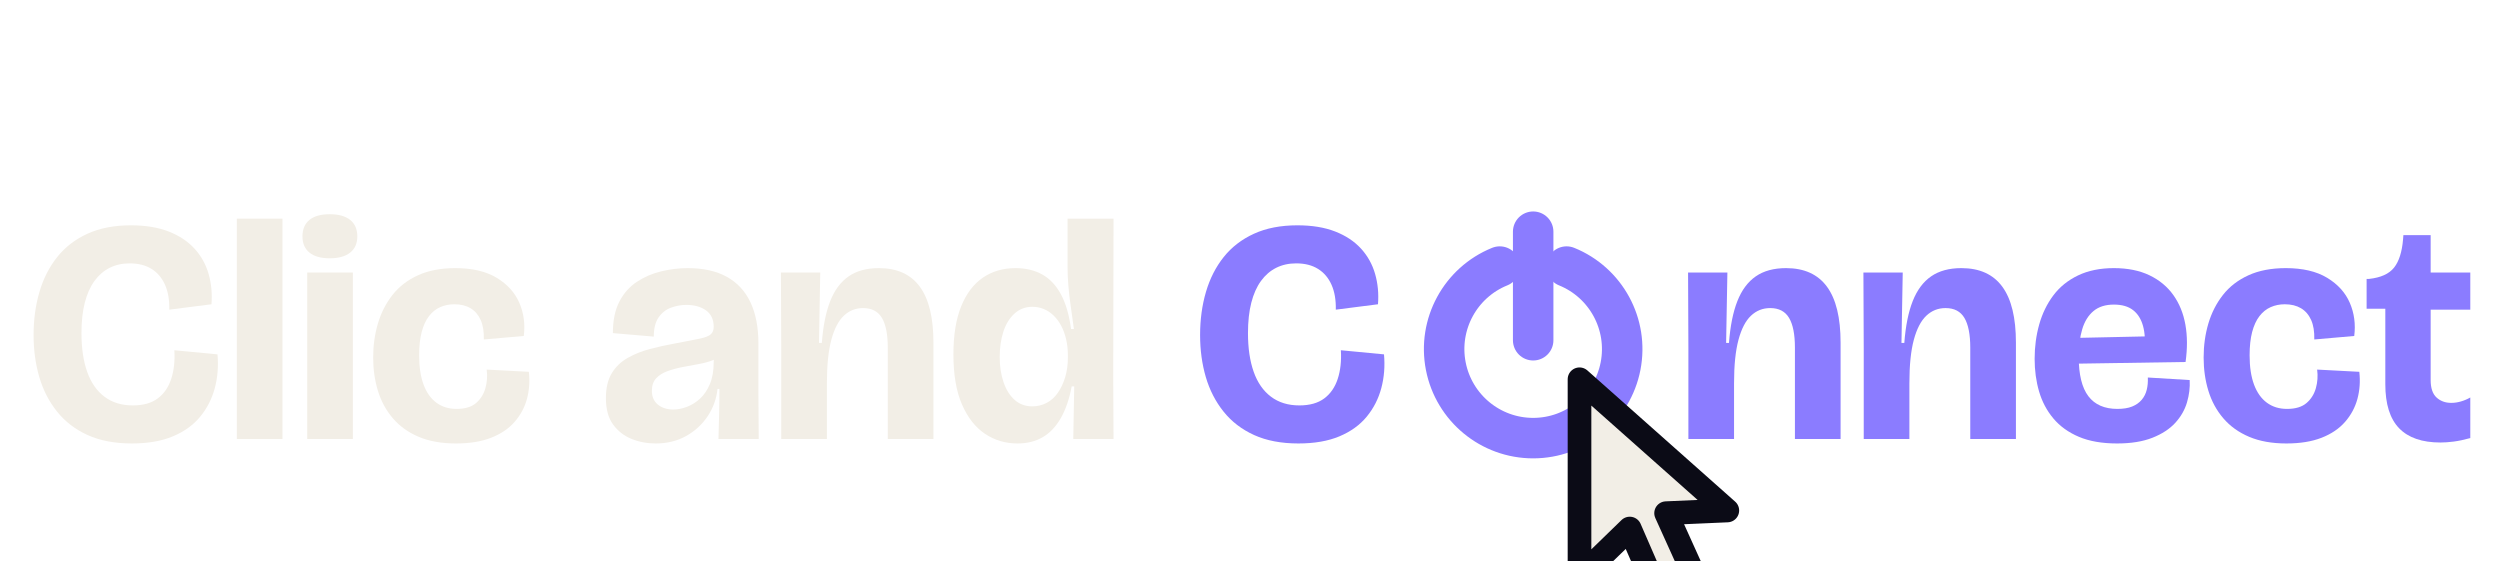
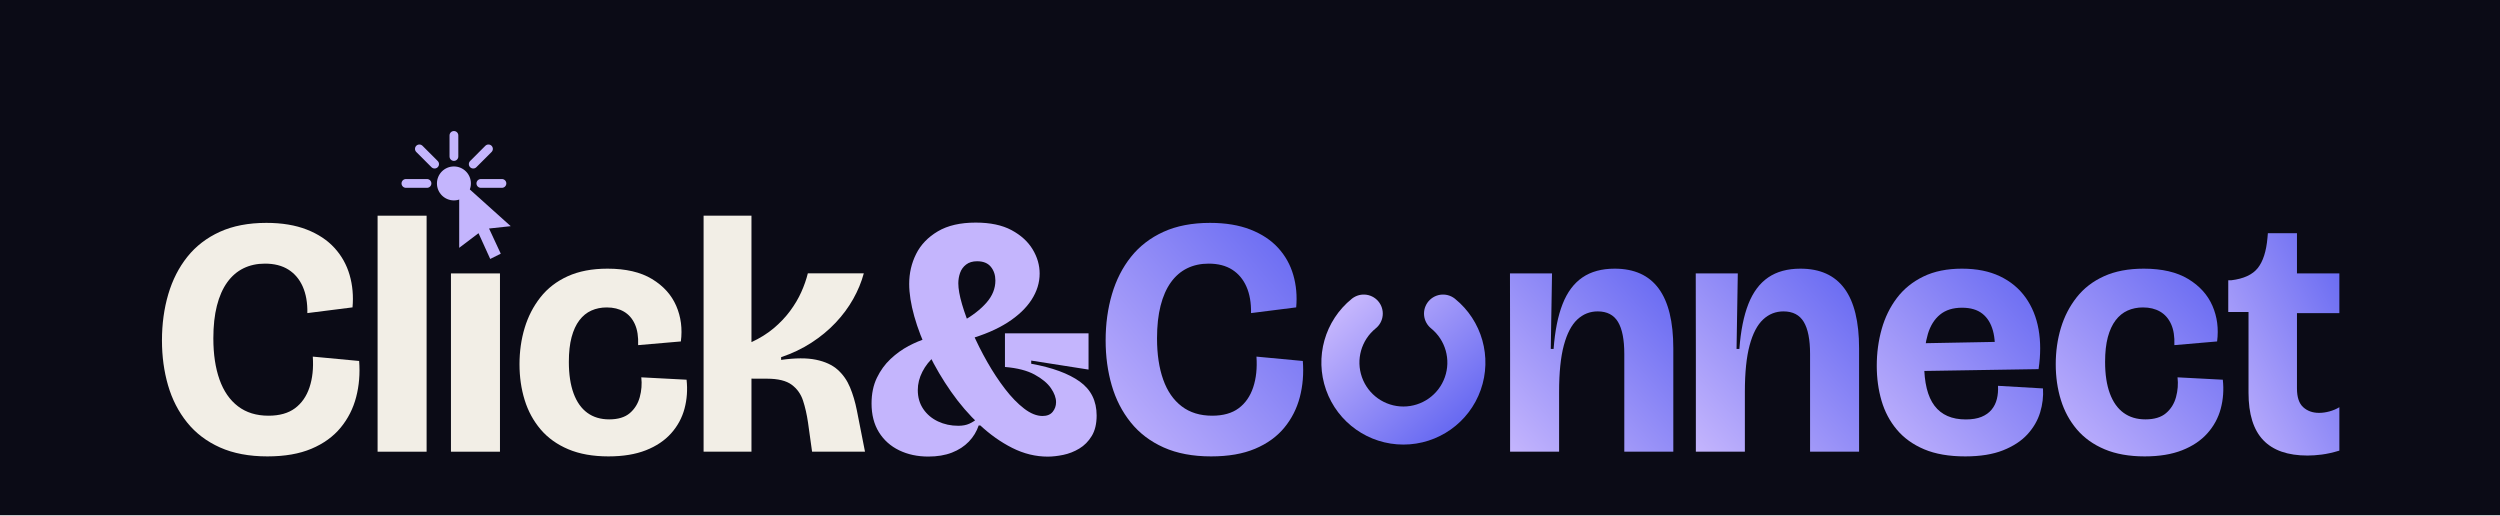
- <svg xmlns="http://www.w3.org/2000/svg" viewBox="0 0 1025 230" width="1025" height="230" role="img" aria-label="Clic and Connect">
-   <path transform="translate(10.00 180.00) scale(0.13 -0.13)" d="M339 -14Q258 -14 199.5 12.5Q141 39 103.0 86.5Q65 134 47.0 195.5Q29 257 29 328Q29 401 47.5 464.0Q66 527 103.5 574.0Q141 621 199.0 647.5Q257 674 336 674Q405 674 455.0 654.5Q505 635 536.5 600.5Q568 566 581.0 520.5Q594 475 590 425L457 408Q458 454 443.5 486.5Q429 519 401.0 536.5Q373 554 332 554Q297 554 269.0 540.0Q241 526 221.0 498.5Q201 471 190.5 430.0Q180 389 180 334Q180 263 198.0 212.0Q216 161 252.5 133.5Q289 106 342 106Q391 106 420.5 128.0Q450 150 463.0 189.5Q476 229 473 280L609 267Q614 211 600.5 160.5Q587 110 554.5 70.5Q522 31 468.5 8.5Q415 -14 339 -14Z" fill="#F2EEE6" />
-   <path transform="translate(92.03 180.00) scale(0.13 -0.13)" d="M39 0V695H183V0Z" fill="#F2EEE6" />
-   <path transform="translate(120.89 180.00) scale(0.13 -0.13)" d="M39 0V525H183V0ZM110 570Q68 570 46.0 588.0Q24 606 24 639Q24 673 46.0 691.0Q68 709 110 709Q152 709 174.5 691.0Q197 673 197 639Q197 606 174.5 588.0Q152 570 110 570Z" fill="#F2EEE6" />
-   <path transform="translate(149.75 180.00) scale(0.13 -0.13)" d="M286 -14Q218 -14 168.5 7.0Q119 28 87.0 65.5Q55 103 40.0 152.0Q25 201 25 257Q25 314 40.0 364.5Q55 415 86.0 454.5Q117 494 166.5 516.5Q216 539 284 539Q364 539 414.5 508.5Q465 478 486.0 429.5Q507 381 500 325L374 314Q375 351 364.0 375.5Q353 400 332.0 412.5Q311 425 281 425Q257 425 236.5 416.0Q216 407 201.0 387.5Q186 368 178.0 337.5Q170 307 170 264Q170 209 184.0 171.5Q198 134 224.5 114.5Q251 95 288 95Q328 95 349.5 113.5Q371 132 379.0 160.5Q387 189 383 219L516 212Q521 167 510.0 126.5Q499 86 471.0 54.0Q443 22 397.0 4.0Q351 -14 286 -14Z" fill="#F2EEE6" />
-   <path transform="translate(245.95 180.00) scale(0.13 -0.13)" d="M176 -14Q135 -14 99.5 0.5Q64 15 41.5 46.0Q19 77 19 129Q19 177 37.5 207.5Q56 238 88.0 256.0Q120 274 158.0 284.0Q196 294 235 301Q288 311 314.5 316.5Q341 322 350.0 330.5Q359 339 359 354Q359 388 335.0 405.5Q311 423 272 423Q249 423 225.0 414.5Q201 406 185.5 384.0Q170 362 170 323L41 334Q41 394 61.5 433.5Q82 473 117.0 496.0Q152 519 194.0 529.0Q236 539 277 539Q351 539 400.5 511.5Q450 484 475.0 431.0Q500 378 500 301V206Q500 172 500.0 137.5Q500 103 500.5 68.5Q501 34 501 0H374Q375 38 376.0 77.0Q377 116 377 158H371Q366 111 340.0 72.0Q314 33 272.0 9.5Q230 -14 176 -14ZM232 93Q252 93 274.5 101.5Q297 110 316.0 127.5Q335 145 347.0 173.5Q359 202 359 243L360 266L386 271Q378 257 357.5 249.0Q337 241 312.0 236.5Q287 232 261.0 227.0Q235 222 213.0 214.0Q191 206 177.5 191.5Q164 177 164 152Q164 124 183.0 108.5Q202 93 232 93Z" fill="#F2EEE6" />
-   <path transform="translate(315.24 180.00) scale(0.13 -0.13)" d="M39 0V285L38 525H162L158 303H167Q173 383 193.5 435.0Q214 487 251.5 513.0Q289 539 347 539Q433 539 476.0 480.5Q519 422 519 304V0H375V288Q375 351 356.5 382.0Q338 413 297 413Q262 413 236.5 389.0Q211 365 197.0 313.0Q183 261 183 176V0Z" fill="#F2EEE6" />
-   <path transform="translate(387.65 180.00) scale(0.13 -0.13)" d="M227 -14Q170 -14 124.5 16.5Q79 47 52.0 109.0Q25 171 25 267Q25 358 49.5 418.5Q74 479 118.0 509.0Q162 539 221 539Q269 539 305.0 519.0Q341 499 364.0 456.5Q387 414 396 347H405Q400 385 395.0 419.0Q390 453 387.5 484.0Q385 515 385 541V695H530L529 196L530 0H403L406 166H398Q387 107 364.0 66.5Q341 26 307.0 6.0Q273 -14 227 -14ZM274 103Q298 103 319.0 114.0Q340 125 354.5 146.0Q369 167 377.5 195.0Q386 223 386 257V264Q386 291 380.5 314.5Q375 338 365.0 357.0Q355 376 341.0 389.5Q327 403 310.0 410.0Q293 417 274 417Q241 417 217.5 395.5Q194 374 182.5 338.5Q171 303 171 258Q171 215 183.0 179.5Q195 144 218.0 123.5Q241 103 274 103Z" fill="#F2EEE6" />
-   <path transform="translate(488.27 180.00) scale(0.13 -0.13)" d="M339 -14Q258 -14 199.5 12.5Q141 39 103.0 86.5Q65 134 47.0 195.5Q29 257 29 328Q29 401 47.5 464.0Q66 527 103.5 574.0Q141 621 199.0 647.5Q257 674 336 674Q405 674 455.0 654.5Q505 635 536.5 600.5Q568 566 581.0 520.5Q594 475 590 425L457 408Q458 454 443.5 486.5Q429 519 401.0 536.5Q373 554 332 554Q297 554 269.0 540.0Q241 526 221.0 498.5Q201 471 190.5 430.0Q180 389 180 334Q180 263 198.0 212.0Q216 161 252.5 133.5Q289 106 342 106Q391 106 420.5 128.0Q450 150 463.0 189.5Q476 229 473 280L609 267Q614 211 600.5 160.5Q587 110 554.5 70.5Q522 31 468.5 8.5Q415 -14 339 -14Z" fill="#8B7CFF" />
-   <path d="M 614.9 109.3 A 36.5 36.5 0 1 0 642.3 109.3" fill="none" stroke="#8B7CFF" stroke-width="16.6" stroke-linecap="round" />
-   <path d="M 628.6 95.0 V 139.5" fill="none" stroke="#8B7CFF" stroke-width="16.6" stroke-linecap="round" />
-   <g transform="translate(647.6 155.5)">
-     <path d="M 0 0 L 0 81.2 L 20.6 61.2 L 34.3 92.7 L 49.2 85.2 L 35.5 54.9 L 60.6 53.8 Z" fill="#F2EEE6" stroke="#0B0B16" stroke-width="9.7" stroke-linejoin="round" />
+ <svg xmlns="http://www.w3.org/2000/svg" viewBox="0 -8.0 427 88.0" width="427" height="88" role="img" aria-label="Click&amp;Connect">
+   <defs>
+     <linearGradient id="g" x1="0" y1="0" x2="1" y2="1">
+       <stop offset="0" stop-color="#C4B5FD" />
+       <stop offset="1" stop-color="#6366F1" />
+     </linearGradient>
+   </defs>
+   <rect x="0" y="-8.0" width="427" height="88.0" fill="#0B0B16" />
+   <path transform="translate(26.00 69.15) scale(0.058 -0.058)" d="M339.33 -13.83Q258.33 -13.83 199.42 12.58Q140.5 39 102.5 86.33Q64.5 133.67 46.58 195.42Q28.67 257.17 28.67 327.67Q28.67 400.5 47.25 463.67Q65.83 526.83 103.42 573.92Q141 621 198.92 647.42Q256.83 673.83 336.17 673.83Q404.67 673.83 455 654.17Q505.33 634.5 536.75 600.08Q568.17 565.67 581.25 520.5Q594.33 475.33 589.83 425L456.83 408.17Q457.67 453.5 443.33 486Q429 518.5 401.17 536.17Q373.33 553.83 332 553.83Q296.83 553.83 268.75 540.08Q240.67 526.33 220.83 498.75Q201 471.17 190.5 430Q180 388.83 180 334Q180 263.5 198.16 212.42Q216.33 161.33 252.58 133.67Q288.83 106 342.33 106Q391 106 420.5 128Q450 150 463.17 189.5Q476.33 229 472.83 280L609.33 267.17Q613.67 211.17 600.5 160.67Q587.33 110.17 554.75 70.67Q522.17 31.17 468.83 8.67Q415.5 -13.83 339.33 -13.83Z" fill="#F2EEE6" />
+   <path transform="translate(62.25 69.15) scale(0.058 -0.058)" d="M38.67 0V695H183V0Z" fill="#F2EEE6" />
+   <path transform="translate(74.78 69.15) scale(0.058 -0.058)" d="M38.67 0V525H183V0Z" fill="#F2EEE6" />
+   <path transform="translate(87.31 69.15) scale(0.058 -0.058)" d="M286.33 -13.83Q218 -13.83 168.25 7.17Q118.5 28.17 86.67 65.67Q54.83 103.17 39.67 152.25Q24.5 201.33 24.5 257.5Q24.5 314.17 39.67 364.5Q54.83 414.83 86.08 454.58Q117.33 494.33 166.5 516.67Q215.67 539 283.67 539Q364.5 539 414.75 508.5Q465 478 486 429.5Q507 381 499.67 324.67L373.83 313.83Q375.33 351.17 364.17 375.75Q353 400.33 331.83 412.58Q310.67 424.83 281.5 424.83Q256.67 424.83 236.17 415.67Q215.67 406.5 200.83 387Q186 367.5 177.92 337.42Q169.83 307.33 169.83 264.5Q169.83 209.5 183.83 171.58Q197.83 133.67 224.33 114.42Q250.83 95.17 288.5 95.17Q327.83 95.17 349.33 113.58Q370.83 132 378.67 160.75Q386.5 189.5 383.17 219L516.5 212Q521.33 167.5 510.42 126.75Q499.5 86 471.08 54.17Q442.67 22.33 396.75 4.25Q350.83 -13.83 286.33 -13.83Z" fill="#F2EEE6" />
+   <path transform="translate(117.93 69.15) scale(0.058 -0.058)" d="M38.67 0V695H179.66V322.67Q216.33 339.5 244.5 363Q272.67 386.5 293.17 414.08Q313.67 441.67 326.42 470.17Q339.17 498.67 345.67 525.33H510.5Q500.16 486.83 479.25 449.67Q458.33 412.5 427.33 379.67Q396.33 346.83 355.91 320.75Q315.5 294.67 267 278.33V270.33Q329.5 279.17 369.66 270.83Q409.83 262.5 433.41 241.5Q457 220.5 469.83 189.67Q482.66 158.83 490 121.83L514 0H358.17L346.17 86Q341 121.33 331.5 150.42Q322 179.5 298.17 197.17Q274.33 214.83 226 215L179.66 215.17V0Z" fill="#F2EEE6" />
+   <path transform="translate(148.03 69.15) scale(0.058 -0.058)" d="M533.33 -14.5Q479.5 -14.5 428.58 11.17Q377.67 36.83 331.92 79.83Q286.17 122.83 248.5 176.67Q210.83 230.5 183 287.83Q155.17 345.17 140.17 398.58Q125.17 452 125.17 494.17Q125.17 541.5 145.58 582.33Q166 623.17 209.5 648.92Q253 674.67 321.17 674.67Q385.17 674.67 426.5 652.5Q467.83 630.33 488.58 596.08Q509.33 561.83 509.33 524.67Q509.33 484.17 485.33 447.17Q461.33 410.17 414.75 380.33Q368.17 350.5 299.5 331L281.17 383.33Q327 409.33 353 439.17Q379 469 379 504Q379 528 365.67 544.42Q352.33 560.83 325.17 560.83Q305.33 560.83 292.75 551.08Q280.17 541.33 275 526.5Q269.83 511.67 269.83 495.67Q269.83 471.67 280.92 433.75Q292 395.83 311.17 351.75Q330.33 307.67 355.17 264.08Q380 220.5 407.58 184.67Q435.17 148.83 463.58 127Q492 105.17 517.83 105.17Q537.83 105.17 547.75 117.42Q557.67 129.67 557.67 145.83Q557.67 165.17 542.58 187.08Q527.5 209 494.58 227Q461.67 245 407.17 249.5V348.5H653.33V241.83L484.5 268.33V259Q577.67 242.17 627.42 206.58Q677.17 171 677.17 106.5Q677.17 70 662.75 46.25Q648.33 22.5 625.92 9.08Q603.5 -4.33 578.58 -9.42Q553.67 -14.5 533.33 -14.5ZM181.5 -14.33Q133.67 -14.33 95.67 4.08Q57.67 22.5 36 57.42Q14.33 92.33 14.33 142Q14.33 185 30 217.5Q45.67 250 70.42 273.17Q95.17 296.33 123.17 311.17Q151.17 326 176 333.33L200.33 281.33Q177.5 261.83 164 235.42Q150.5 209 150.5 181.5Q150.5 149.33 166.75 125.58Q183 101.83 210.16 89.08Q237.33 76.33 269.5 76.33Q288.67 76.33 302 82.33Q315.33 88.33 327 98.33L337.83 77.33H329.83Q320.83 50.5 300.92 29.75Q281 9 251.08 -2.67Q221.17 -14.33 181.5 -14.33Z" fill="#C4B5FD" />
+   <path transform="translate(187.18 69.15) scale(0.058 -0.058)" d="M339.33 -13.83Q258.33 -13.83 199.42 12.58Q140.5 39 102.5 86.33Q64.5 133.67 46.58 195.42Q28.67 257.17 28.67 327.67Q28.67 400.5 47.25 463.67Q65.83 526.83 103.42 573.92Q141 621 198.92 647.42Q256.83 673.83 336.17 673.83Q404.67 673.83 455 654.17Q505.33 634.5 536.75 600.08Q568.17 565.67 581.25 520.5Q594.33 475.33 589.83 425L456.83 408.17Q457.67 453.5 443.33 486Q429 518.5 401.17 536.17Q373.33 553.83 332 553.83Q296.83 553.83 268.75 540.08Q240.67 526.33 220.83 498.75Q201 471.17 190.5 430Q180 388.83 180 334Q180 263.5 198.16 212.42Q216.33 161.33 252.58 133.67Q288.83 106 342.33 106Q391 106 420.5 128Q450 150 463.17 189.5Q476.33 229 472.83 280L609.33 267.17Q613.67 211.17 600.5 160.67Q587.33 110.17 554.75 70.67Q522.17 31.17 468.83 8.67Q415.5 -13.83 339.33 -13.83Z" fill="url(#g)" />
+   <path transform="translate(255.68 69.15) scale(0.058 -0.058)" d="M38.67 0V285.5L38.33 525H162.17L158.5 302.67H166.83Q172.83 383 193.42 435.17Q214 487.33 251.75 513.17Q289.5 539 346.67 539Q433.17 539 476.25 480.5Q519.33 422 519.33 304.5V0H375V288Q375 351.33 356.42 382.25Q337.83 413.17 296.67 413.17Q262.17 413.17 236.58 389.25Q211 365.33 197 313.42Q183 261.5 183 176.33V0Z" fill="url(#g)" />
+   <path transform="translate(287.41 69.15) scale(0.058 -0.058)" d="M38.67 0V285.5L38.33 525H162.17L158.5 302.67H166.83Q172.83 383 193.42 435.17Q214 487.33 251.75 513.17Q289.5 539 346.67 539Q433.17 539 476.25 480.5Q519.33 422 519.33 304.5V0H375V288Q375 351.33 356.42 382.25Q337.83 413.17 296.67 413.17Q262.17 413.17 236.58 389.25Q211 365.33 197 313.42Q183 261.5 183 176.33V0Z" fill="url(#g)" />
+   <path transform="translate(319.13 69.15) scale(0.058 -0.058)" d="M285 -13.83Q213.5 -13.83 164.08 7.08Q114.67 28 83.67 64.92Q52.67 101.83 38.58 150Q24.5 198.17 24.5 252.83Q24.5 309.83 39.08 361.42Q53.67 413 84 452.92Q114.33 492.83 161.92 515.92Q209.5 539 275.5 539Q340.17 539 387.08 516.67Q434 494.33 462.75 454.08Q491.5 413.83 501 360.17Q510.5 306.5 501 243.17L114.33 237V318.5L391.33 323.67L370.67 276.5Q375.67 323.33 366.67 356.17Q357.67 389 335.42 406.5Q313.17 424 275.5 424Q235.5 424 210.67 403.58Q185.83 383.17 174.92 346.25Q164 309.33 164 259.67Q164 175.5 194.58 135.25Q225.17 95 286.5 95Q314.33 95 332.83 102.58Q351.33 110.17 362.58 123.75Q373.83 137.33 378.25 155.33Q382.67 173.33 381.5 194L514 186.33Q516.33 151 505.67 115.75Q495 80.5 468.42 51.33Q441.83 22.17 396.67 4.17Q351.5 -13.83 285 -13.83Z" fill="url(#g)" />
+   <path transform="translate(349.70 69.15) scale(0.058 -0.058)" d="M286.33 -13.83Q218 -13.83 168.25 7.17Q118.5 28.17 86.67 65.67Q54.83 103.17 39.67 152.25Q24.5 201.33 24.5 257.5Q24.5 314.17 39.67 364.5Q54.83 414.83 86.08 454.58Q117.33 494.33 166.5 516.67Q215.67 539 283.67 539Q364.5 539 414.75 508.5Q465 478 486 429.5Q507 381 499.67 324.67L373.83 313.83Q375.33 351.17 364.17 375.75Q353 400.33 331.83 412.58Q310.67 424.83 281.5 424.83Q256.67 424.83 236.17 415.67Q215.67 406.5 200.83 387Q186 367.5 177.92 337.42Q169.83 307.33 169.83 264.5Q169.83 209.5 183.83 171.58Q197.83 133.67 224.33 114.42Q250.83 95.17 288.5 95.17Q327.83 95.17 349.33 113.58Q370.83 132 378.67 160.75Q386.5 189.5 383.17 219L516.5 212Q521.33 167.5 510.42 126.75Q499.5 86 471.08 54.17Q442.67 22.33 396.75 4.25Q350.83 -13.83 286.33 -13.83Z" fill="url(#g)" />
+   <path transform="translate(380.21 69.15) scale(0.058 -0.058)" d="M240 -11.33Q152.83 -11.33 109.5 34.08Q66.17 79.5 66.17 173.5V411.33H6.5V504.83H15.33Q70.33 511.5 93.58 541Q116.83 570.5 122 630L123.17 643.5H208.83V525H333.67V408H208.83V186Q208.83 147.67 227.25 131Q245.66 114.33 273.83 114.33Q288.67 114.33 304.58 118.67Q320.5 123 333.67 131V3.17Q305 -5.5 281.92 -8.42Q258.83 -11.33 240 -11.33Z" fill="url(#g)" />
+   <g fill="none" stroke="url(#g)" stroke-width="6.50" stroke-linecap="round">
+     <path d="M 232.93 45.56 A 10.76 10.76 0 1 0 246.47 45.56" />
+     <path d="M 239.70 55.50 L 239.70 41.50" />
  </g>
-   <path transform="translate(687.17 180.00) scale(0.13 -0.13)" d="M39 0V285L38 525H162L158 303H167Q173 383 193.5 435.0Q214 487 251.5 513.0Q289 539 347 539Q433 539 476.0 480.5Q519 422 519 304V0H375V288Q375 351 356.5 382.0Q338 413 297 413Q262 413 236.5 389.0Q211 365 197.0 313.0Q183 261 183 176V0Z" fill="#8B7CFF" />
-   <path transform="translate(759.06 180.00) scale(0.13 -0.13)" d="M39 0V285L38 525H162L158 303H167Q173 383 193.5 435.0Q214 487 251.5 513.0Q289 539 347 539Q433 539 476.0 480.5Q519 422 519 304V0H375V288Q375 351 356.5 382.0Q338 413 297 413Q262 413 236.5 389.0Q211 365 197.0 313.0Q183 261 183 176V0Z" fill="#8B7CFF" />
-   <path transform="translate(830.95 180.00) scale(0.13 -0.13)" d="M285 -14Q214 -14 164.5 7.0Q115 28 84.0 65.0Q53 102 39.0 150.0Q25 198 25 253Q25 310 39.5 361.5Q54 413 84.0 453.0Q114 493 162.0 516.0Q210 539 275 539Q340 539 387.0 516.5Q434 494 462.5 454.0Q491 414 500.5 360.5Q510 307 501 243L114 237V318L391 324L371 277Q376 323 367.0 356.0Q358 389 335.5 406.5Q313 424 275 424Q235 424 210.5 403.5Q186 383 175.0 346.0Q164 309 164 260Q164 175 194.5 135.0Q225 95 286 95Q314 95 332.5 102.5Q351 110 362.5 123.5Q374 137 378.5 155.0Q383 173 382 194L514 186Q516 151 505.5 115.5Q495 80 468.5 51.0Q442 22 396.5 4.0Q351 -14 285 -14Z" fill="#8B7CFF" />
-   <path transform="translate(900.24 180.00) scale(0.13 -0.13)" d="M286 -14Q218 -14 168.5 7.0Q119 28 87.0 65.5Q55 103 40.0 152.0Q25 201 25 257Q25 314 40.0 364.5Q55 415 86.0 454.5Q117 494 166.5 516.5Q216 539 284 539Q364 539 414.5 508.5Q465 478 486.0 429.5Q507 381 500 325L374 314Q375 351 364.0 375.5Q353 400 332.0 412.5Q311 425 281 425Q257 425 236.5 416.0Q216 407 201.0 387.5Q186 368 178.0 337.5Q170 307 170 264Q170 209 184.0 171.5Q198 134 224.5 114.5Q251 95 288 95Q328 95 349.5 113.5Q371 132 379.0 160.5Q387 189 383 219L516 212Q521 167 510.0 126.5Q499 86 471.0 54.0Q443 22 397.0 4.0Q351 -14 286 -14Z" fill="#8B7CFF" />
-   <path transform="translate(969.40 180.00) scale(0.13 -0.13)" d="M240 -11Q153 -11 109.5 34.0Q66 79 66 173V411H7V505H15Q70 511 93.5 540.5Q117 570 122 630L123 643H209V525H334V408H209V186Q209 148 227.5 131.0Q246 114 274 114Q289 114 304.5 118.5Q320 123 334 131V3Q305 -5 282.0 -8.0Q259 -11 240 -11Z" fill="#8B7CFF" />
+   <g stroke="#C4B5FD" stroke-width="1.50" stroke-linecap="round">
+     <line x1="77.53" y1="18.73" x2="77.53" y2="15.13" />
+     <line x1="80.83" y1="20.03" x2="83.43" y2="17.43" />
+     <line x1="82.13" y1="23.33" x2="85.73" y2="23.33" />
+     <line x1="74.23" y1="20.03" x2="71.63" y2="17.43" />
+     <line x1="72.93" y1="23.33" x2="69.33" y2="23.33" />
+   </g>
+   <circle cx="77.53" cy="23.33" r="2.90" fill="#C4B5FD" />
+   <polygon points="78.43,22.73 78.43,34.33 81.73,31.83 83.73,36.23 85.53,35.33 83.53,31.03 87.23,30.63" fill="#C4B5FD" />
</svg>
